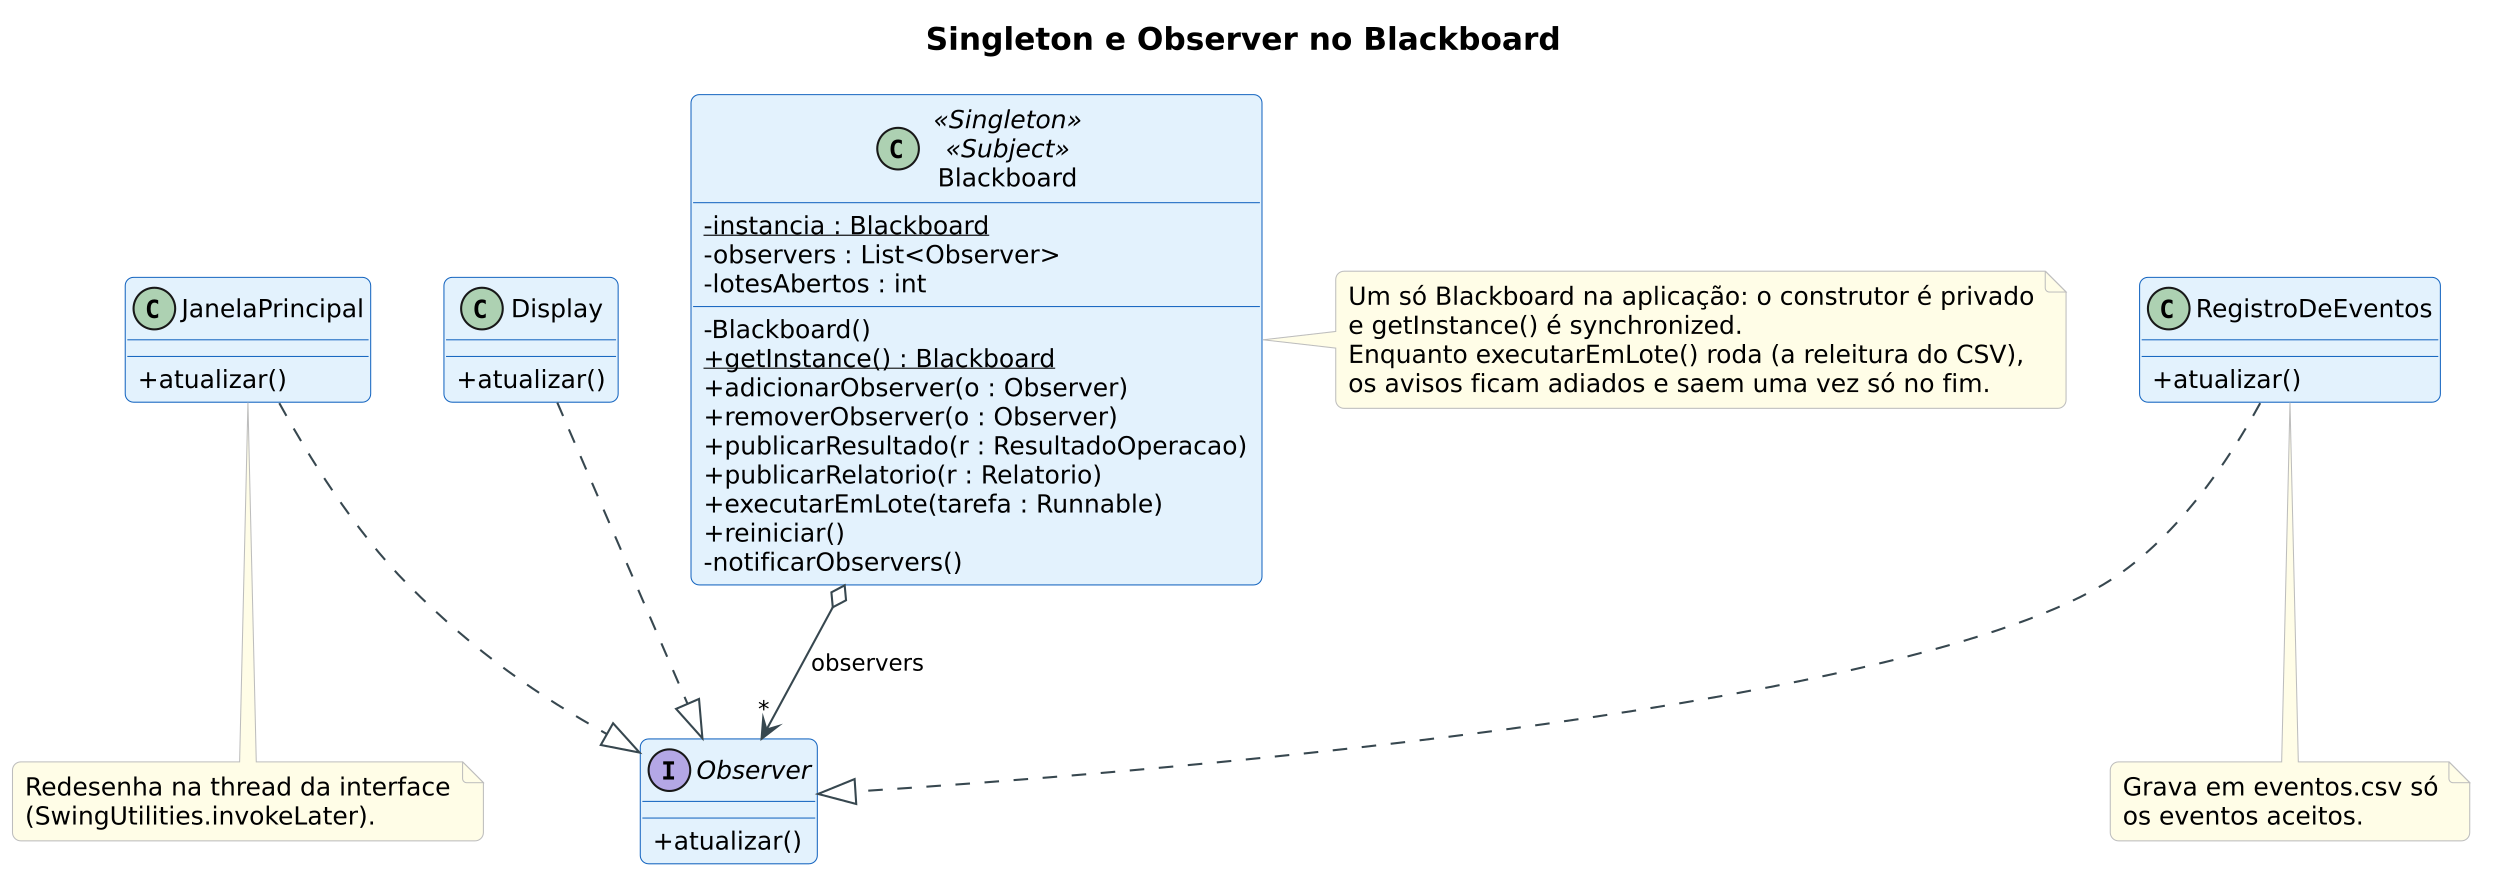
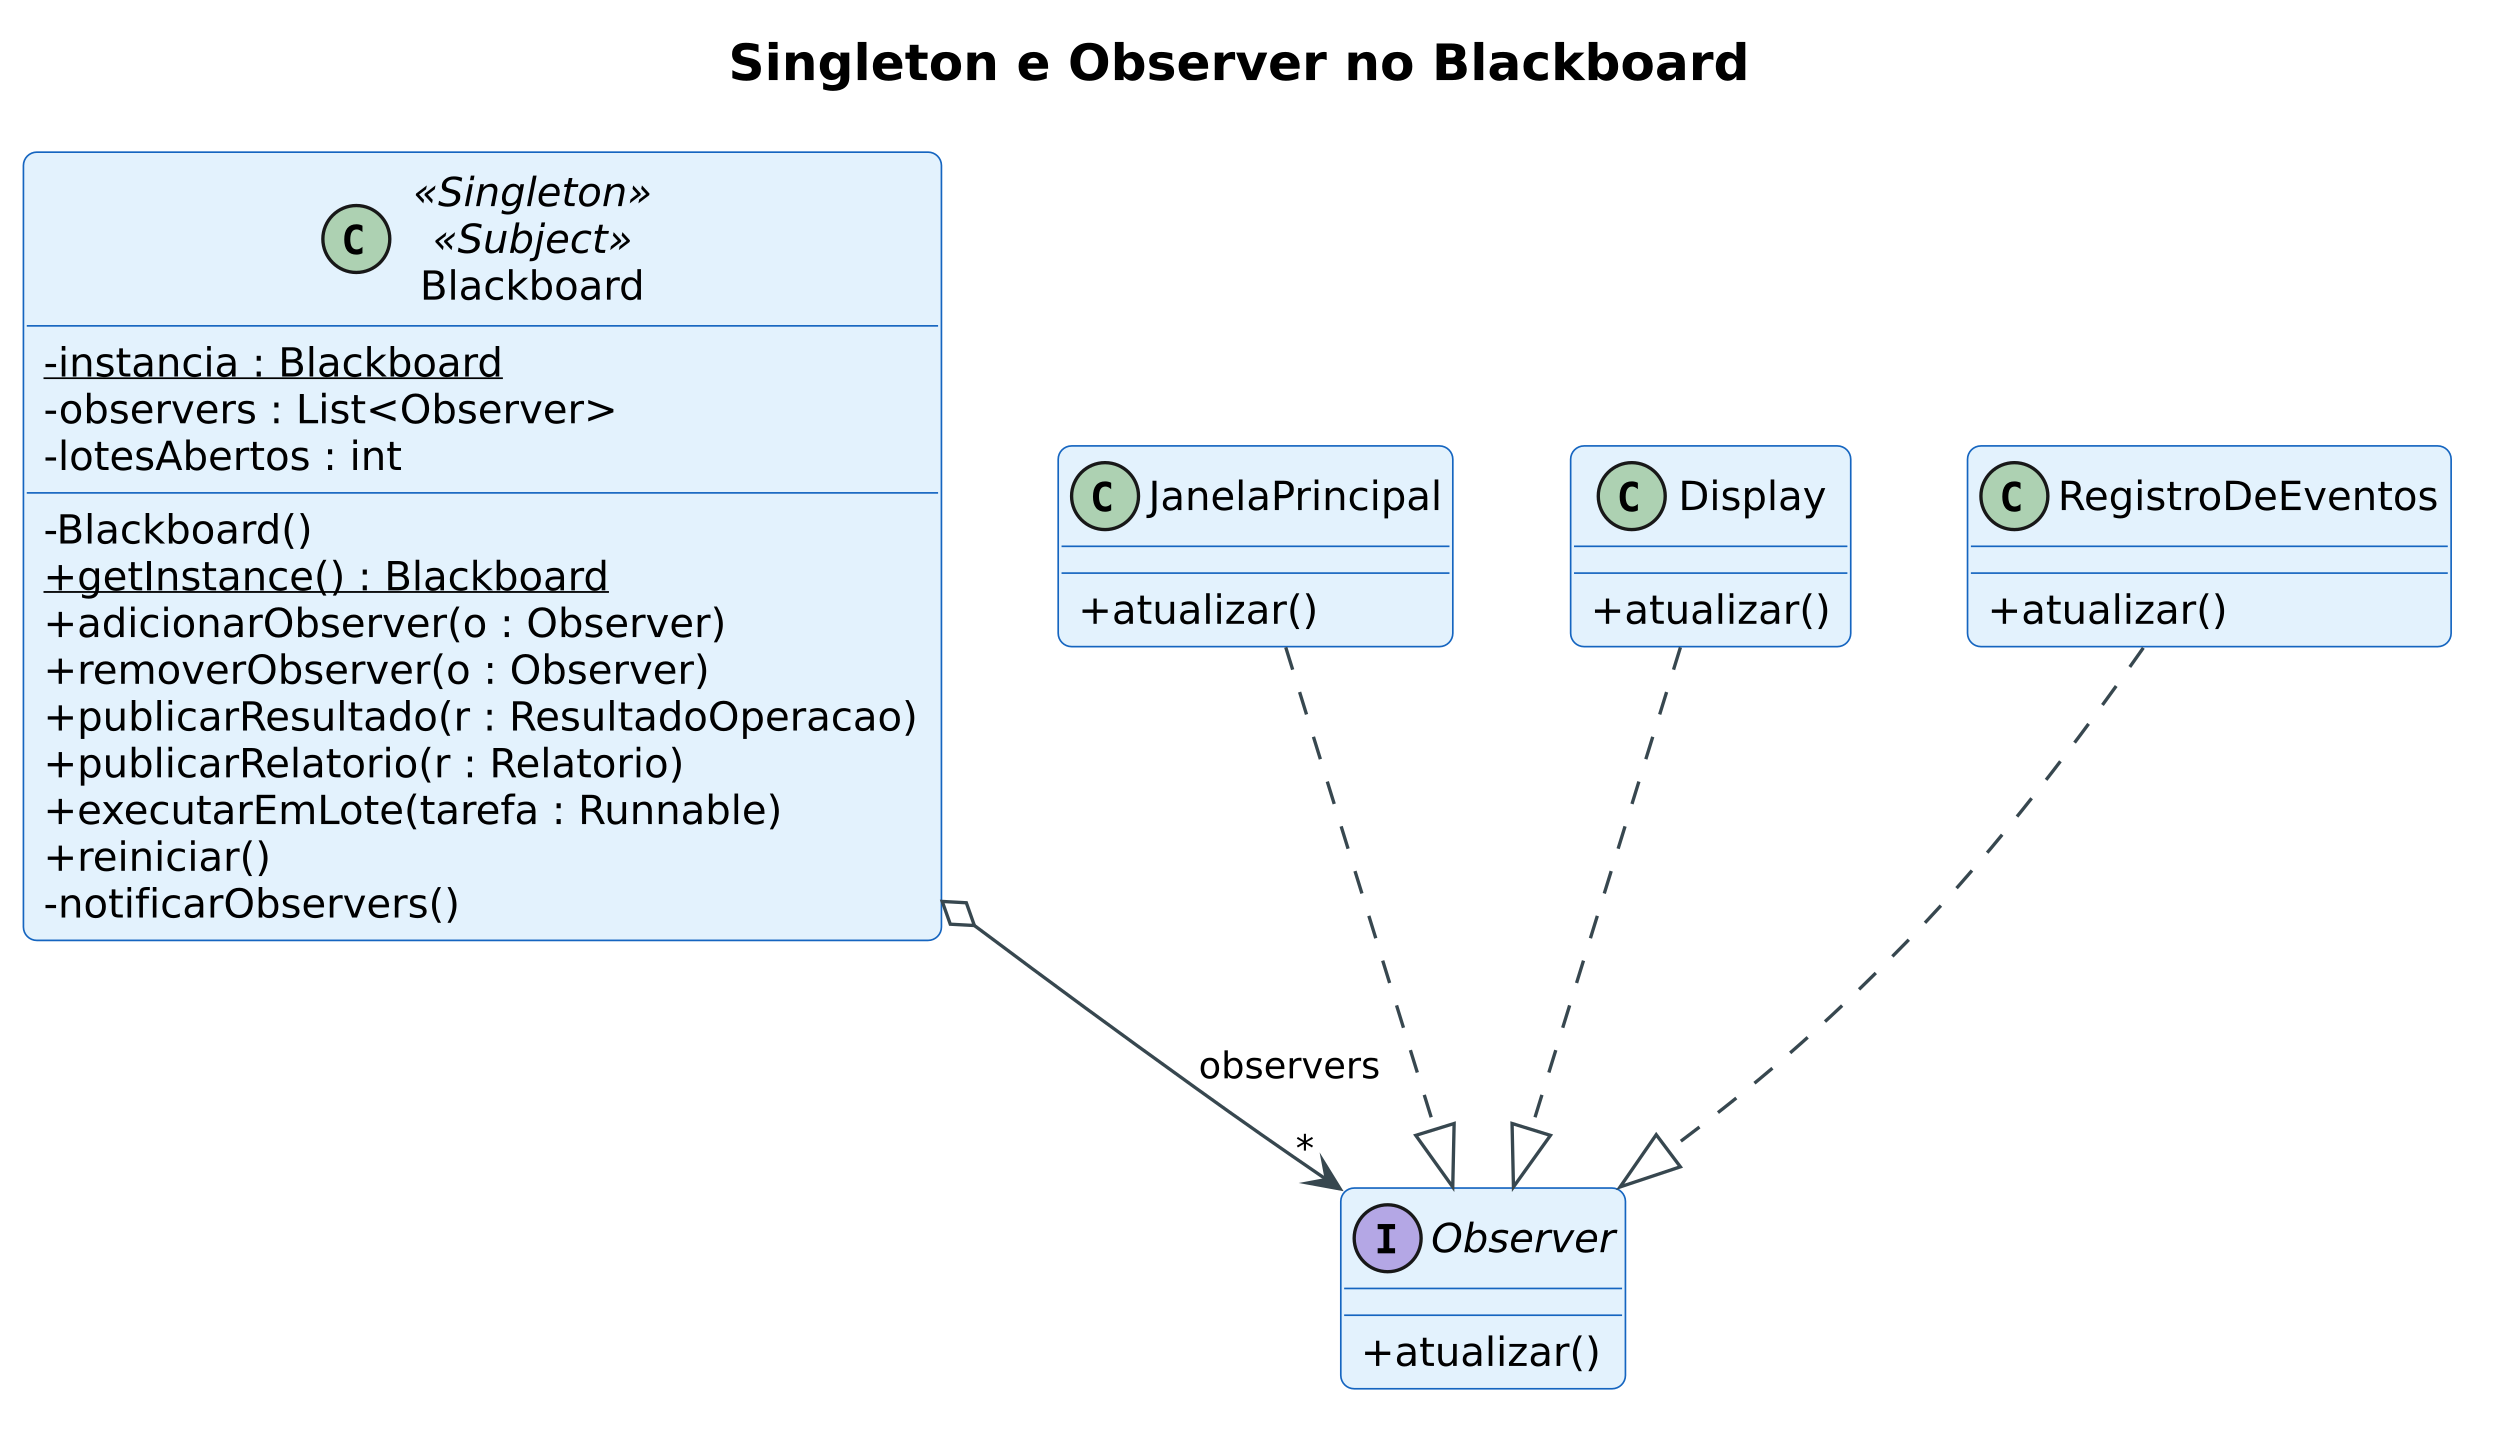
- <svg xmlns="http://www.w3.org/2000/svg" version="1.1" data-diagram-type="CLASS" style="width:1201px;height:429px;background:#FFFFFF;" width="1201px" height="429px" viewBox="0 0 1201 429" zoomAndPan="magnify" preserveAspectRatio="none" contentStyleType="text/css">
+ <svg xmlns="http://www.w3.org/2000/svg" version="1.1" data-diagram-type="CLASS" style="width:747px;height:429px;background:#FFFFFF;" width="747px" height="429px" viewBox="0 0 747 429" zoomAndPan="magnify" preserveAspectRatio="none" contentStyleType="text/css">
  <defs />
  <g font-family="sans-serif" lengthAdjust="spacing">
    <g class="title" data-source-line="2">
-       <text x="444.691" y="23.923" fill="#000" font-size="15" textLength="305.076" font-weight="700" font-family="'DejaVu Sans'">Singleton e Observer no Blackboard</text>
+       <text x="217.661" y="23.923" fill="#000" font-size="15" textLength="305.076" font-weight="700" font-family="'DejaVu Sans'">Singleton e Observer no Blackboard</text>
    </g>
    <g class="entity" data-qualified-name="Blackboard" id="ent0001" data-source-line="4">
-       <rect x="331.96" y="45.461" width="274.301" height="235.531" fill="#E3F2FD" style="stroke:#1565C0;stroke-width:0.5;" rx="4" ry="4" />
-       <ellipse cx="431.433" cy="71.414" rx="10" ry="10" fill="#ADD1B2" style="stroke:#181818;stroke-width:1;" />
-       <path d="M433.261,75.664 Q432.855,75.867 432.401,75.977 Q431.948,76.086 431.464,76.086 Q429.683,76.086 428.745,74.93 Q427.823,73.758 427.823,71.555 Q427.823,69.336 428.745,68.18 Q429.683,67.008 431.464,67.008 Q431.948,67.008 432.401,67.117 Q432.87,67.211 433.261,67.43 L433.261,69.352 Q432.823,68.945 432.401,68.758 Q431.98,68.555 431.542,68.555 Q430.589,68.555 430.105,69.32 Q429.62,70.07 429.62,71.555 Q429.62,73.023 430.105,73.773 Q430.589,74.523 431.542,74.523 Q431.98,74.523 432.401,74.336 Q432.823,74.148 433.261,73.742 L433.261,75.664 Z " fill="#000" />
-       <text x="448.433" y="61.6" fill="#000" font-size="12" textLength="71.355" font-style="italic" font-family="'DejaVu Sans'">«Singleton»</text>
-       <text x="454.274" y="75.568" fill="#000" font-size="12" textLength="59.672" font-style="italic" font-family="'DejaVu Sans'">«Subject»</text>
-       <text x="450.445" y="89.537" fill="#000" font-size="12" textLength="67.33" font-family="'DejaVu Sans'">Blackboard</text>
-       <line x1="332.96" y1="97.367" x2="605.261" y2="97.367" style="stroke:#1565C0;stroke-width:0.5;" />
-       <text x="337.96" y="112.506" fill="#000" font-size="12" textLength="137.473" text-decoration="underline" font-family="'DejaVu Sans'">-instancia : Blackboard</text>
-       <text x="337.96" y="126.475" fill="#000" font-size="12" textLength="171.334" font-family="'DejaVu Sans'">-observers : List&lt;Observer&gt;</text>
-       <text x="337.96" y="140.443" fill="#000" font-size="12" textLength="107.104" font-family="'DejaVu Sans'">-lotesAbertos : int</text>
-       <line x1="332.96" y1="147.273" x2="605.261" y2="147.273" style="stroke:#1565C0;stroke-width:0.5;" />
-       <text x="337.96" y="162.412" fill="#000" font-size="12" textLength="81.023" font-family="'DejaVu Sans'">-Blackboard()</text>
-       <text x="337.96" y="176.381" fill="#000" font-size="12" textLength="169.166" text-decoration="underline" font-family="'DejaVu Sans'">+getInstance() : Blackboard</text>
-       <text x="337.96" y="190.35" fill="#000" font-size="12" textLength="204" font-family="'DejaVu Sans'">+adicionarObserver(o : Observer)</text>
-       <text x="337.96" y="204.318" fill="#000" font-size="12" textLength="199.295" font-family="'DejaVu Sans'">+removerObserver(o : Observer)</text>
-       <text x="337.96" y="218.287" fill="#000" font-size="12" textLength="262.301" font-family="'DejaVu Sans'">+publicarResultado(r : ResultadoOperacao)</text>
-       <text x="337.96" y="232.256" fill="#000" font-size="12" textLength="192.545" font-family="'DejaVu Sans'">+publicarRelatorio(r : Relatorio)</text>
-       <text x="337.96" y="246.225" fill="#000" font-size="12" textLength="222.334" font-family="'DejaVu Sans'">+executarEmLote(tarefa : Runnable)</text>
-       <text x="337.96" y="260.193" fill="#000" font-size="12" textLength="68.227" font-family="'DejaVu Sans'">+reiniciar()</text>
-       <text x="337.96" y="274.162" fill="#000" font-size="12" textLength="124.424" font-family="'DejaVu Sans'">-notificarObservers()</text>
+       <rect x="7" y="45.461" width="274.301" height="235.531" fill="#E3F2FD" style="stroke:#1565C0;stroke-width:0.5;" rx="4" ry="4" />
+       <ellipse cx="106.473" cy="71.414" rx="10" ry="10" fill="#ADD1B2" style="stroke:#181818;stroke-width:1;" />
+       <path d="M108.301,75.664 Q107.895,75.867 107.441,75.977 Q106.988,76.086 106.504,76.086 Q104.723,76.086 103.785,74.93 Q102.863,73.758 102.863,71.555 Q102.863,69.336 103.785,68.18 Q104.723,67.008 106.504,67.008 Q106.988,67.008 107.441,67.117 Q107.91,67.211 108.301,67.43 L108.301,69.352 Q107.863,68.945 107.441,68.758 Q107.02,68.555 106.582,68.555 Q105.629,68.555 105.145,69.32 Q104.66,70.07 104.66,71.555 Q104.66,73.023 105.145,73.773 Q105.629,74.523 106.582,74.523 Q107.02,74.523 107.441,74.336 Q107.863,74.148 108.301,73.742 L108.301,75.664 Z " fill="#000" />
+       <text x="123.473" y="61.6" fill="#000" font-size="12" textLength="71.355" font-style="italic" font-family="'DejaVu Sans'">«Singleton»</text>
+       <text x="129.314" y="75.568" fill="#000" font-size="12" textLength="59.672" font-style="italic" font-family="'DejaVu Sans'">«Subject»</text>
+       <text x="125.485" y="89.537" fill="#000" font-size="12" textLength="67.33" font-family="'DejaVu Sans'">Blackboard</text>
+       <line x1="8" y1="97.367" x2="280.301" y2="97.367" style="stroke:#1565C0;stroke-width:0.5;" />
+       <text x="13" y="112.506" fill="#000" font-size="12" textLength="137.473" text-decoration="underline" font-family="'DejaVu Sans'">-instancia : Blackboard</text>
+       <text x="13" y="126.475" fill="#000" font-size="12" textLength="171.334" font-family="'DejaVu Sans'">-observers : List&lt;Observer&gt;</text>
+       <text x="13" y="140.443" fill="#000" font-size="12" textLength="107.104" font-family="'DejaVu Sans'">-lotesAbertos : int</text>
+       <line x1="8" y1="147.273" x2="280.301" y2="147.273" style="stroke:#1565C0;stroke-width:0.5;" />
+       <text x="13" y="162.412" fill="#000" font-size="12" textLength="81.023" font-family="'DejaVu Sans'">-Blackboard()</text>
+       <text x="13" y="176.381" fill="#000" font-size="12" textLength="169.166" text-decoration="underline" font-family="'DejaVu Sans'">+getInstance() : Blackboard</text>
+       <text x="13" y="190.35" fill="#000" font-size="12" textLength="204" font-family="'DejaVu Sans'">+adicionarObserver(o : Observer)</text>
+       <text x="13" y="204.318" fill="#000" font-size="12" textLength="199.295" font-family="'DejaVu Sans'">+removerObserver(o : Observer)</text>
+       <text x="13" y="218.287" fill="#000" font-size="12" textLength="262.301" font-family="'DejaVu Sans'">+publicarResultado(r : ResultadoOperacao)</text>
+       <text x="13" y="232.256" fill="#000" font-size="12" textLength="192.545" font-family="'DejaVu Sans'">+publicarRelatorio(r : Relatorio)</text>
+       <text x="13" y="246.225" fill="#000" font-size="12" textLength="222.334" font-family="'DejaVu Sans'">+executarEmLote(tarefa : Runnable)</text>
+       <text x="13" y="260.193" fill="#000" font-size="12" textLength="68.227" font-family="'DejaVu Sans'">+reiniciar()</text>
+       <text x="13" y="274.162" fill="#000" font-size="12" textLength="124.424" font-family="'DejaVu Sans'">-notificarObservers()</text>
    </g>
    <g class="entity" data-qualified-name="Observer" id="ent0002" data-source-line="19">
-       <rect x="307.59" y="354.991" width="85.049" height="59.969" fill="#E3F2FD" style="stroke:#1565C0;stroke-width:0.5;" rx="4" ry="4" />
-       <ellipse cx="321.59" cy="369.991" rx="10" ry="10" fill="#B4A7E5" style="stroke:#181818;stroke-width:1;" />
-       <path d="M318.606,367.272 L318.606,365.741 L323.809,365.741 L323.809,367.272 L322.074,367.272 L322.074,372.96 L323.809,372.96 L323.809,374.491 L318.606,374.491 L318.606,372.96 L320.34,372.96 L320.34,367.272 L318.606,367.272 Z " fill="#000" />
-       <text x="334.59" y="374.145" fill="#000" font-size="12" textLength="55.049" font-style="italic" font-family="'DejaVu Sans'">Observer</text>
-       <line x1="308.59" y1="384.991" x2="391.639" y2="384.991" style="stroke:#1565C0;stroke-width:0.5;" />
-       <line x1="308.59" y1="392.991" x2="391.639" y2="392.991" style="stroke:#1565C0;stroke-width:0.5;" />
-       <text x="313.59" y="408.13" fill="#000" font-size="12" textLength="71.689" font-family="'DejaVu Sans'">+atualizar()</text>
+       <rect x="400.63" y="354.991" width="85.049" height="59.969" fill="#E3F2FD" style="stroke:#1565C0;stroke-width:0.5;" rx="4" ry="4" />
+       <ellipse cx="414.63" cy="369.991" rx="10" ry="10" fill="#B4A7E5" style="stroke:#181818;stroke-width:1;" />
+       <path d="M411.646,367.272 L411.646,365.741 L416.849,365.741 L416.849,367.272 L415.114,367.272 L415.114,372.96 L416.849,372.96 L416.849,374.491 L411.646,374.491 L411.646,372.96 L413.38,372.96 L413.38,367.272 L411.646,367.272 Z " fill="#000" />
+       <text x="427.63" y="374.145" fill="#000" font-size="12" textLength="55.049" font-style="italic" font-family="'DejaVu Sans'">Observer</text>
+       <line x1="401.63" y1="384.991" x2="484.679" y2="384.991" style="stroke:#1565C0;stroke-width:0.5;" />
+       <line x1="401.63" y1="392.991" x2="484.679" y2="392.991" style="stroke:#1565C0;stroke-width:0.5;" />
+       <text x="406.63" y="408.13" fill="#000" font-size="12" textLength="71.689" font-family="'DejaVu Sans'">+atualizar()</text>
    </g>
    <g class="entity" data-qualified-name="JanelaPrincipal" id="ent0003" data-source-line="23">
-       <rect x="60.16" y="133.241" width="117.914" height="59.969" fill="#E3F2FD" style="stroke:#1565C0;stroke-width:0.5;" rx="4" ry="4" />
-       <ellipse cx="74.16" cy="148.241" rx="10" ry="10" fill="#ADD1B2" style="stroke:#181818;stroke-width:1;" />
-       <path d="M75.988,152.491 Q75.582,152.694 75.129,152.803 Q74.676,152.913 74.191,152.913 Q72.41,152.913 71.473,151.757 Q70.551,150.585 70.551,148.382 Q70.551,146.163 71.473,145.007 Q72.41,143.835 74.191,143.835 Q74.676,143.835 75.129,143.944 Q75.598,144.038 75.988,144.257 L75.988,146.178 Q75.551,145.772 75.129,145.585 Q74.707,145.382 74.269,145.382 Q73.316,145.382 72.832,146.147 Q72.348,146.897 72.348,148.382 Q72.348,149.85 72.832,150.6 Q73.316,151.35 74.269,151.35 Q74.707,151.35 75.129,151.163 Q75.551,150.975 75.988,150.569 L75.988,152.491 Z " fill="#000" />
-       <text x="87.16" y="152.395" fill="#000" font-size="12" textLength="87.914" font-family="'DejaVu Sans'">JanelaPrincipal</text>
-       <line x1="61.16" y1="163.241" x2="177.074" y2="163.241" style="stroke:#1565C0;stroke-width:0.5;" />
-       <line x1="61.16" y1="171.241" x2="177.074" y2="171.241" style="stroke:#1565C0;stroke-width:0.5;" />
-       <text x="66.16" y="186.38" fill="#000" font-size="12" textLength="71.689" font-family="'DejaVu Sans'">+atualizar()</text>
+       <rect x="316.19" y="133.241" width="117.914" height="59.969" fill="#E3F2FD" style="stroke:#1565C0;stroke-width:0.5;" rx="4" ry="4" />
+       <ellipse cx="330.19" cy="148.241" rx="10" ry="10" fill="#ADD1B2" style="stroke:#181818;stroke-width:1;" />
+       <path d="M332.018,152.491 Q331.612,152.694 331.159,152.803 Q330.706,152.913 330.221,152.913 Q328.44,152.913 327.503,151.757 Q326.581,150.585 326.581,148.382 Q326.581,146.163 327.503,145.007 Q328.44,143.835 330.221,143.835 Q330.706,143.835 331.159,143.944 Q331.628,144.038 332.018,144.257 L332.018,146.178 Q331.581,145.772 331.159,145.585 Q330.737,145.382 330.299,145.382 Q329.346,145.382 328.862,146.147 Q328.378,146.897 328.378,148.382 Q328.378,149.85 328.862,150.6 Q329.346,151.35 330.299,151.35 Q330.737,151.35 331.159,151.163 Q331.581,150.975 332.018,150.569 L332.018,152.491 Z " fill="#000" />
+       <text x="343.19" y="152.395" fill="#000" font-size="12" textLength="87.914" font-family="'DejaVu Sans'">JanelaPrincipal</text>
+       <line x1="317.19" y1="163.241" x2="433.104" y2="163.241" style="stroke:#1565C0;stroke-width:0.5;" />
+       <line x1="317.19" y1="171.241" x2="433.104" y2="171.241" style="stroke:#1565C0;stroke-width:0.5;" />
+       <text x="322.19" y="186.38" fill="#000" font-size="12" textLength="71.689" font-family="'DejaVu Sans'">+atualizar()</text>
    </g>
    <g class="entity" data-qualified-name="Display" id="ent0004" data-source-line="26">
-       <rect x="213.27" y="133.241" width="83.689" height="59.969" fill="#E3F2FD" style="stroke:#1565C0;stroke-width:0.5;" rx="4" ry="4" />
-       <ellipse cx="231.526" cy="148.241" rx="10" ry="10" fill="#ADD1B2" style="stroke:#181818;stroke-width:1;" />
-       <path d="M233.354,152.491 Q232.948,152.694 232.494,152.803 Q232.041,152.913 231.557,152.913 Q229.776,152.913 228.838,151.757 Q227.916,150.585 227.916,148.382 Q227.916,146.163 228.838,145.007 Q229.776,143.835 231.557,143.835 Q232.041,143.835 232.494,143.944 Q232.963,144.038 233.354,144.257 L233.354,146.178 Q232.916,145.772 232.494,145.585 Q232.073,145.382 231.635,145.382 Q230.682,145.382 230.198,146.147 Q229.713,146.897 229.713,148.382 Q229.713,149.85 230.198,150.6 Q230.682,151.35 231.635,151.35 Q232.073,151.35 232.494,151.163 Q232.916,150.975 233.354,150.569 L233.354,152.491 Z " fill="#000" />
-       <text x="245.471" y="152.395" fill="#000" font-size="12" textLength="44.232" font-family="'DejaVu Sans'">Display</text>
-       <line x1="214.27" y1="163.241" x2="295.959" y2="163.241" style="stroke:#1565C0;stroke-width:0.5;" />
-       <line x1="214.27" y1="171.241" x2="295.959" y2="171.241" style="stroke:#1565C0;stroke-width:0.5;" />
-       <text x="219.27" y="186.38" fill="#000" font-size="12" textLength="71.689" font-family="'DejaVu Sans'">+atualizar()</text>
+       <rect x="469.31" y="133.241" width="83.689" height="59.969" fill="#E3F2FD" style="stroke:#1565C0;stroke-width:0.5;" rx="4" ry="4" />
+       <ellipse cx="487.566" cy="148.241" rx="10" ry="10" fill="#ADD1B2" style="stroke:#181818;stroke-width:1;" />
+       <path d="M489.394,152.491 Q488.988,152.694 488.534,152.803 Q488.081,152.913 487.597,152.913 Q485.816,152.913 484.878,151.757 Q483.956,150.585 483.956,148.382 Q483.956,146.163 484.878,145.007 Q485.816,143.835 487.597,143.835 Q488.081,143.835 488.534,143.944 Q489.003,144.038 489.394,144.257 L489.394,146.178 Q488.956,145.772 488.534,145.585 Q488.113,145.382 487.675,145.382 Q486.722,145.382 486.238,146.147 Q485.753,146.897 485.753,148.382 Q485.753,149.85 486.238,150.6 Q486.722,151.35 487.675,151.35 Q488.113,151.35 488.534,151.163 Q488.956,150.975 489.394,150.569 L489.394,152.491 Z " fill="#000" />
+       <text x="501.511" y="152.395" fill="#000" font-size="12" textLength="44.232" font-family="'DejaVu Sans'">Display</text>
+       <line x1="470.31" y1="163.241" x2="551.999" y2="163.241" style="stroke:#1565C0;stroke-width:0.5;" />
+       <line x1="470.31" y1="171.241" x2="551.999" y2="171.241" style="stroke:#1565C0;stroke-width:0.5;" />
+       <text x="475.31" y="186.38" fill="#000" font-size="12" textLength="71.689" font-family="'DejaVu Sans'">+atualizar()</text>
    </g>
    <g class="entity" data-qualified-name="RegistroDeEventos" id="ent0005" data-source-line="29">
-       <rect x="1027.86" y="133.241" width="144.498" height="59.969" fill="#E3F2FD" style="stroke:#1565C0;stroke-width:0.5;" rx="4" ry="4" />
-       <ellipse cx="1041.86" cy="148.241" rx="10" ry="10" fill="#ADD1B2" style="stroke:#181818;stroke-width:1;" />
-       <path d="M1043.688,152.491 Q1043.282,152.694 1042.829,152.803 Q1042.376,152.913 1041.891,152.913 Q1040.11,152.913 1039.173,151.757 Q1038.251,150.585 1038.251,148.382 Q1038.251,146.163 1039.173,145.007 Q1040.11,143.835 1041.891,143.835 Q1042.376,143.835 1042.829,143.944 Q1043.298,144.038 1043.688,144.257 L1043.688,146.178 Q1043.251,145.772 1042.829,145.585 Q1042.407,145.382 1041.969,145.382 Q1041.016,145.382 1040.532,146.147 Q1040.048,146.897 1040.048,148.382 Q1040.048,149.85 1040.532,150.6 Q1041.016,151.35 1041.969,151.35 Q1042.407,151.35 1042.829,151.163 Q1043.251,150.975 1043.688,150.569 L1043.688,152.491 Z " fill="#000" />
-       <text x="1054.86" y="152.395" fill="#000" font-size="12" textLength="114.498" font-family="'DejaVu Sans'">RegistroDeEventos</text>
-       <line x1="1028.86" y1="163.241" x2="1171.358" y2="163.241" style="stroke:#1565C0;stroke-width:0.5;" />
-       <line x1="1028.86" y1="171.241" x2="1171.358" y2="171.241" style="stroke:#1565C0;stroke-width:0.5;" />
-       <text x="1033.86" y="186.38" fill="#000" font-size="12" textLength="71.689" font-family="'DejaVu Sans'">+atualizar()</text>
-     </g>
-     <g class="entity" data-qualified-name="GMN10" id="ent0011" data-source-line="39">
-       <path d="M641.69,134.291 L641.69,159.231 L606.75,163.231 L641.69,167.231 L641.69,192.166 A4,4 0 0 0 645.69,196.166 L988.532,196.166 A4,4 0 0 0 992.532,192.166 L992.532,140.291 L982.532,130.291 L645.69,130.291 A4,4 0 0 0 641.69,134.291" style="stroke:#BDBDBD;stroke-width:0.5;" fill="#FFFDE7" />
-       <path d="M982.532,130.291 L982.532,138.291 A2,2 0 0 0 984.532,140.291 L992.532,140.291 L982.532,130.291" style="stroke:#BDBDBD;stroke-width:0.5;" fill="#FFFDE7" />
-       <text x="647.69" y="146.43" fill="#000" font-size="12" textLength="329.842" font-family="'DejaVu Sans'">Um só Blackboard na aplicação: o construtor é privado</text>
-       <text x="647.69" y="160.398" fill="#000" font-size="12" textLength="189.809" font-family="'DejaVu Sans'">e getInstance() é synchronized.</text>
-       <text x="647.69" y="174.367" fill="#000" font-size="12" textLength="326.021" font-family="'DejaVu Sans'">Enquanto executarEmLote() roda (a releitura do CSV),</text>
-       <text x="647.69" y="188.336" fill="#000" font-size="12" textLength="308.537" font-family="'DejaVu Sans'">os avisos ficam adiados e saem uma vez só no fim.</text>
-     </g>
-     <g class="entity" data-qualified-name="GMN13" id="ent0014" data-source-line="45">
-       <path d="M6,370.011 L6,399.948 A4,4 0 0 0 10,403.948 L228.225,403.948 A4,4 0 0 0 232.225,399.948 L232.225,376.011 L222.225,366.011 L123.11,366.011 L119.11,193.411 L115.11,366.011 L10,366.011 A4,4 0 0 0 6,370.011" style="stroke:#BDBDBD;stroke-width:0.5;" fill="#FFFDE7" />
-       <path d="M222.225,366.011 L222.225,374.011 A2,2 0 0 0 224.225,376.011 L232.225,376.011 L222.225,366.011" style="stroke:#BDBDBD;stroke-width:0.5;" fill="#FFFDE7" />
-       <text x="12" y="382.15" fill="#000" font-size="12" textLength="205.225" font-family="'DejaVu Sans'">Redesenha na thread da interface</text>
-       <text x="12" y="396.118" fill="#000" font-size="12" textLength="168.92" font-family="'DejaVu Sans'">(SwingUtilities.invokeLater).</text>
-     </g>
-     <g class="entity" data-qualified-name="GMN16" id="ent0017" data-source-line="49">
-       <path d="M1013.77,370.011 L1013.77,399.948 A4,4 0 0 0 1017.77,403.948 L1182.458,403.948 A4,4 0 0 0 1186.458,399.948 L1186.458,376.011 L1176.458,366.011 L1104.11,366.011 L1100.11,193.411 L1096.11,366.011 L1017.77,366.011 A4,4 0 0 0 1013.77,370.011" style="stroke:#BDBDBD;stroke-width:0.5;" fill="#FFFDE7" />
-       <path d="M1176.458,366.011 L1176.458,374.011 A2,2 0 0 0 1178.458,376.011 L1186.458,376.011 L1176.458,366.011" style="stroke:#BDBDBD;stroke-width:0.5;" fill="#FFFDE7" />
-       <text x="1019.77" y="382.15" fill="#000" font-size="12" textLength="151.688" font-family="'DejaVu Sans'">Grava em eventos.csv só</text>
-       <text x="1019.77" y="396.118" fill="#000" font-size="12" textLength="115.775" font-family="'DejaVu Sans'">os eventos aceitos.</text>
+       <rect x="587.9" y="133.241" width="144.498" height="59.969" fill="#E3F2FD" style="stroke:#1565C0;stroke-width:0.5;" rx="4" ry="4" />
+       <ellipse cx="601.9" cy="148.241" rx="10" ry="10" fill="#ADD1B2" style="stroke:#181818;stroke-width:1;" />
+       <path d="M603.728,152.491 Q603.322,152.694 602.869,152.803 Q602.416,152.913 601.931,152.913 Q600.15,152.913 599.213,151.757 Q598.291,150.585 598.291,148.382 Q598.291,146.163 599.213,145.007 Q600.15,143.835 601.931,143.835 Q602.416,143.835 602.869,143.944 Q603.338,144.038 603.728,144.257 L603.728,146.178 Q603.291,145.772 602.869,145.585 Q602.447,145.382 602.009,145.382 Q601.056,145.382 600.572,146.147 Q600.088,146.897 600.088,148.382 Q600.088,149.85 600.572,150.6 Q601.056,151.35 602.009,151.35 Q602.447,151.35 602.869,151.163 Q603.291,150.975 603.728,150.569 L603.728,152.491 Z " fill="#000" />
+       <text x="614.9" y="152.395" fill="#000" font-size="12" textLength="114.498" font-family="'DejaVu Sans'">RegistroDeEventos</text>
+       <line x1="588.9" y1="163.241" x2="731.398" y2="163.241" style="stroke:#1565C0;stroke-width:0.5;" />
+       <line x1="588.9" y1="171.241" x2="731.398" y2="171.241" style="stroke:#1565C0;stroke-width:0.5;" />
+       <text x="593.9" y="186.38" fill="#000" font-size="12" textLength="71.689" font-family="'DejaVu Sans'">+atualizar()</text>
    </g>
    <g class="link" data-entity-1="ent0001" data-entity-2="ent0002" id="lnk6" data-source-line="33" data-link-type="aggregation">
-       <path d="M400.064,291.732 C385.184,319.202 378.731,331.134 368.241,350.504" style="stroke:#37474F;stroke-width:1;" fill="none" id="Blackboard-Observer" codeLine="33" />
-       <polygon points="405.78,281.181,399.405,284.551,400.064,291.732,406.439,288.362,405.78,281.181" fill="none" style="stroke:#37474F;stroke-width:1;stroke-linejoin:miter;stroke-miterlimit:10;" />
-       <polygon points="365.86,354.901,373.663,348.892,368.241,350.504,366.629,345.082,365.86,354.901" fill="#37474F" style="stroke:#37474F;stroke-width:1;stroke-linejoin:miter;stroke-miterlimit:10;" />
-       <text x="389.6" y="322.201" fill="#000" font-size="11" textLength="54.264" font-family="'DejaVu Sans'">observers</text>
-       <text x="364.15" y="344.416" fill="#000" font-size="11" font-family="'DejaVu Sans'">*</text>
+       <path d="M291.145,276.544 C316.155,295.274 332.52,307.261 357.15,324.991 C371.11,335.041 382.422,342.93 396.322,352.43" style="stroke:#37474F;stroke-width:1;" fill="none" id="Blackboard-Observer" codeLine="33" />
+       <polygon points="281.54,269.351,283.945,276.149,291.145,276.544,288.74,269.746,281.54,269.351" fill="none" style="stroke:#37474F;stroke-width:1;stroke-linejoin:miter;stroke-miterlimit:10;" />
+       <polygon points="400.45,355.251,395.277,346.87,396.322,352.43,390.763,353.475,400.45,355.251" fill="#37474F" style="stroke:#37474F;stroke-width:1;stroke-linejoin:miter;stroke-miterlimit:10;" />
+       <text x="358.15" y="322.201" fill="#000" font-size="11" textLength="54.264" font-family="'DejaVu Sans'">observers</text>
+       <text x="387.162" y="346.949" fill="#000" font-size="11" font-family="'DejaVu Sans'">*</text>
    </g>
    <g class="link" data-entity-1="ent0003" data-entity-2="ent0002" id="lnk7" data-source-line="34" data-link-type="extension">
-       <path d="M134.17,193.671 C147.98,218.791 170.18,254.891 196.11,280.991 C229.1,314.191 258.662,334.061 291.572,352.671" style="stroke:#37474F;stroke-width:1;stroke-dasharray:7,7;" fill="none" id="JanelaPrincipal-to-Observer" codeLine="34" />
-       <polygon points="307.24,361.531,294.525,347.448,288.618,357.894,307.24,361.531" fill="none" style="stroke:#37474F;stroke-width:1;stroke-linejoin:miter;stroke-miterlimit:10;" />
+       <path d="M384.18,193.411 C397.19,235.441 415.741,295.385 428.761,337.475" style="stroke:#37474F;stroke-width:1;stroke-dasharray:7,7;" fill="none" id="JanelaPrincipal-to-Observer" codeLine="34" />
+       <polygon points="434.08,354.671,434.493,335.702,423.029,339.248,434.08,354.671" fill="none" style="stroke:#37474F;stroke-width:1;stroke-linejoin:miter;stroke-miterlimit:10;" />
    </g>
    <g class="link" data-entity-1="ent0004" data-entity-2="ent0002" id="lnk8" data-source-line="35" data-link-type="extension">
-       <path d="M267.73,193.411 C285.9,235.441 312.109,296.058 330.299,338.148" style="stroke:#37474F;stroke-width:1;stroke-dasharray:7,7;" fill="none" id="Display-to-Observer" codeLine="35" />
-       <polygon points="337.44,354.671,335.807,335.768,324.792,340.528,337.44,354.671" fill="none" style="stroke:#37474F;stroke-width:1;stroke-linejoin:miter;stroke-miterlimit:10;" />
+       <path d="M502.12,193.411 C489.11,235.441 470.559,295.385 457.539,337.475" style="stroke:#37474F;stroke-width:1;stroke-dasharray:7,7;" fill="none" id="Display-to-Observer" codeLine="35" />
+       <polygon points="452.22,354.671,463.271,339.248,451.807,335.702,452.22,354.671" fill="none" style="stroke:#37474F;stroke-width:1;stroke-linejoin:miter;stroke-miterlimit:10;" />
    </g>
    <g class="link" data-entity-1="ent0005" data-entity-2="ent0002" id="lnk9" data-source-line="36" data-link-type="extension">
-       <path d="M1085.8,193.661 C1070.87,220.991 1044.8,260.461 1010.11,280.991 C904.45,343.531 539.993,371.91 410.943,380.25" style="stroke:#37474F;stroke-width:1;stroke-dasharray:7,7;" fill="none" id="RegistroDeEventos-to-Observer" codeLine="36" />
-       <polygon points="392.98,381.411,411.329,386.238,410.556,374.263,392.98,381.411" fill="none" style="stroke:#37474F;stroke-width:1;stroke-linejoin:miter;stroke-miterlimit:10;" />
+       <path d="M640.43,193.571 C623.25,218.151 596.96,253.511 570.15,280.991 C543.59,308.221 524.433,324.351 498.483,343.841" style="stroke:#37474F;stroke-width:1;stroke-dasharray:7,7;" fill="none" id="RegistroDeEventos-to-Observer" codeLine="36" />
+       <polygon points="484.09,354.651,502.086,348.639,494.879,339.044,484.09,354.651" fill="none" style="stroke:#37474F;stroke-width:1;stroke-linejoin:miter;stroke-miterlimit:10;" />
    </g>
  </g>
</svg>
